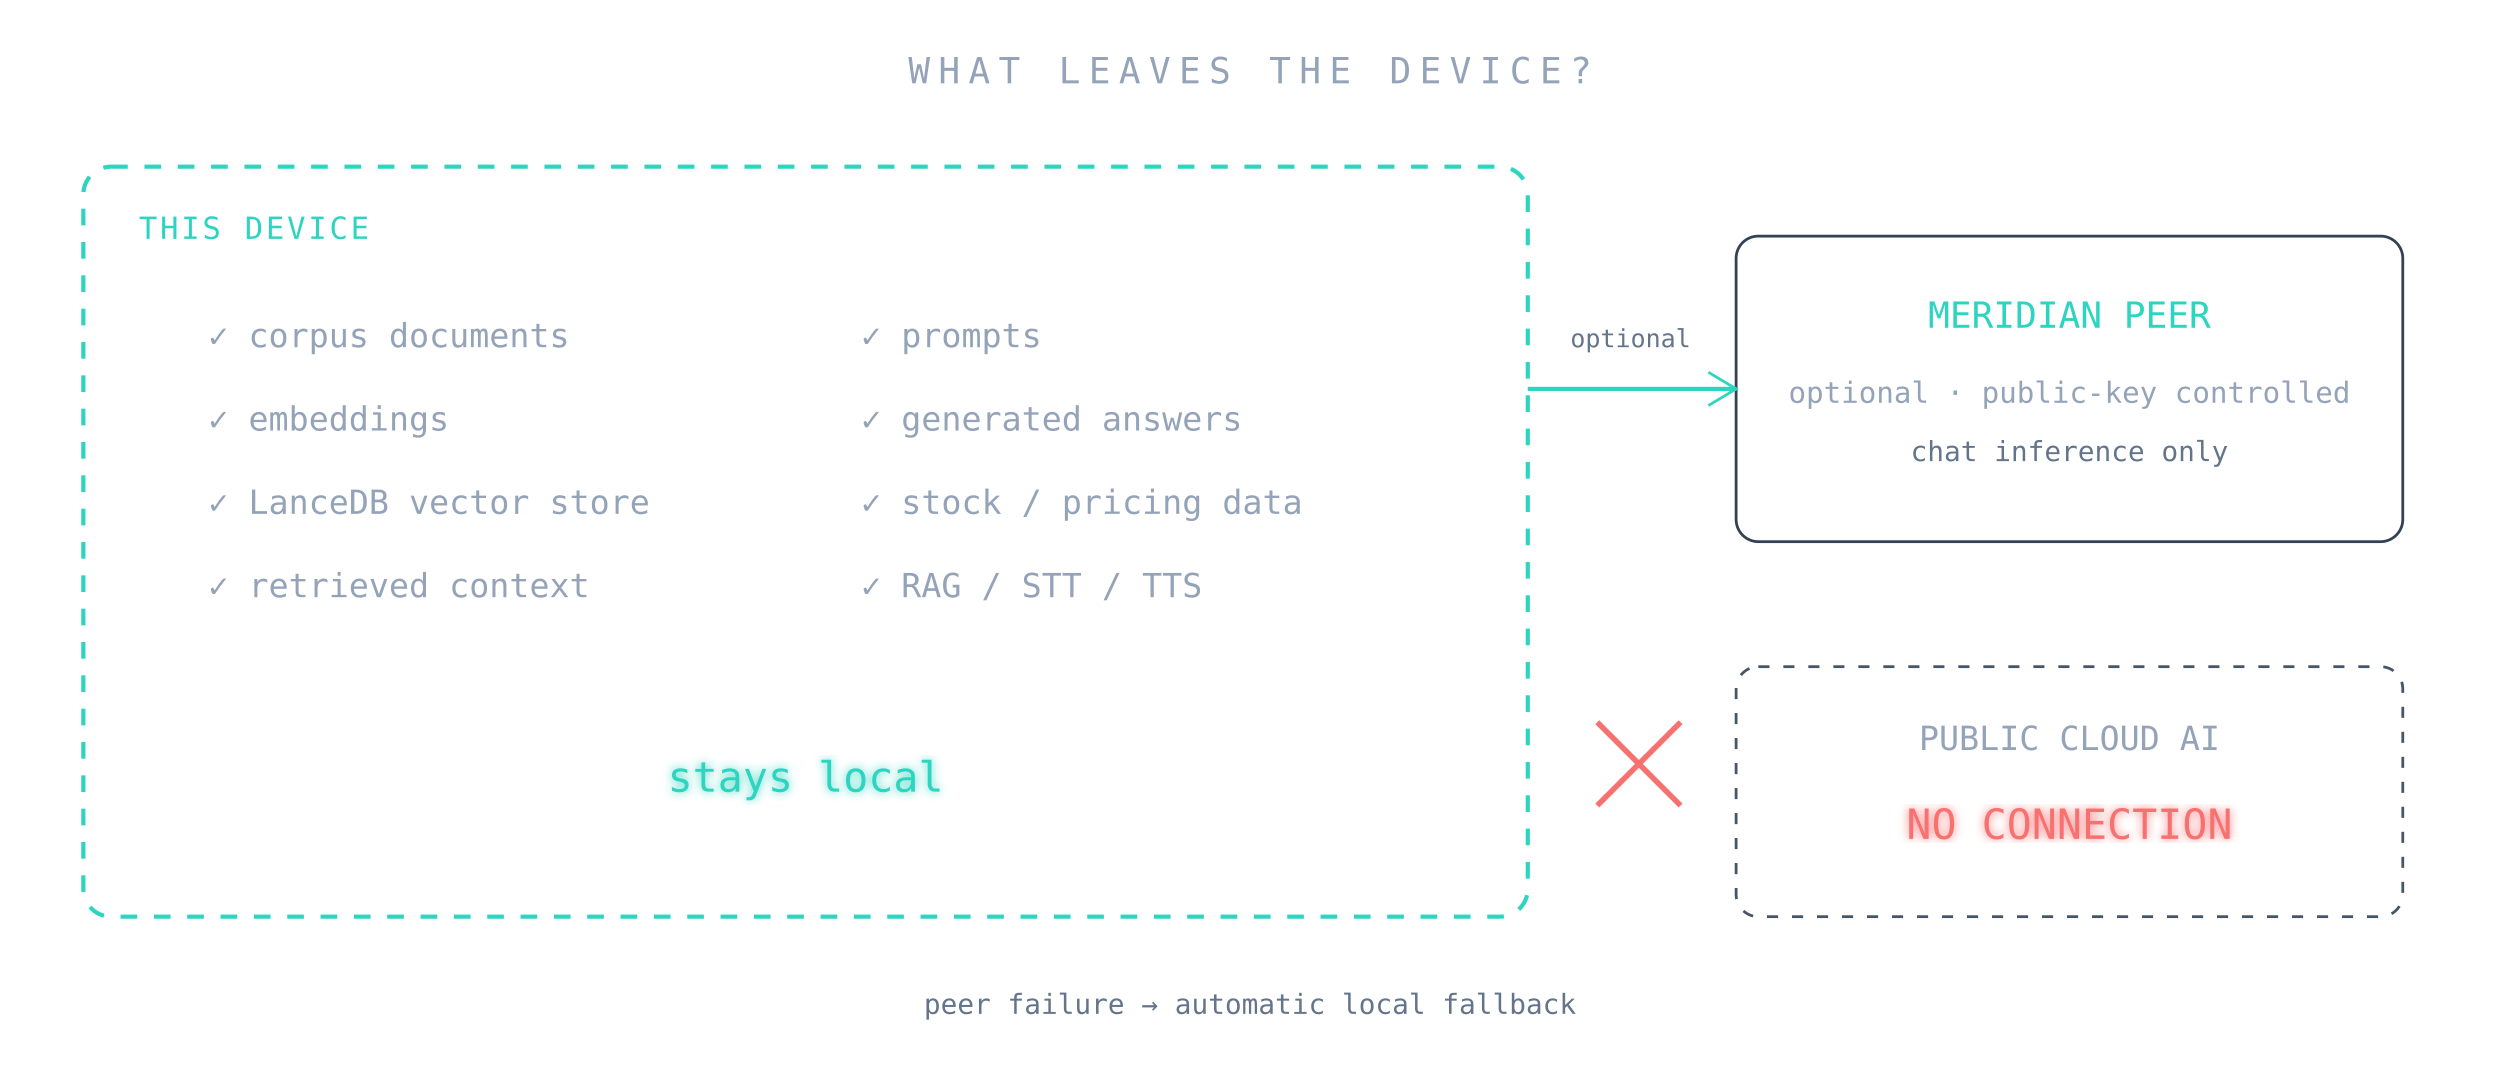
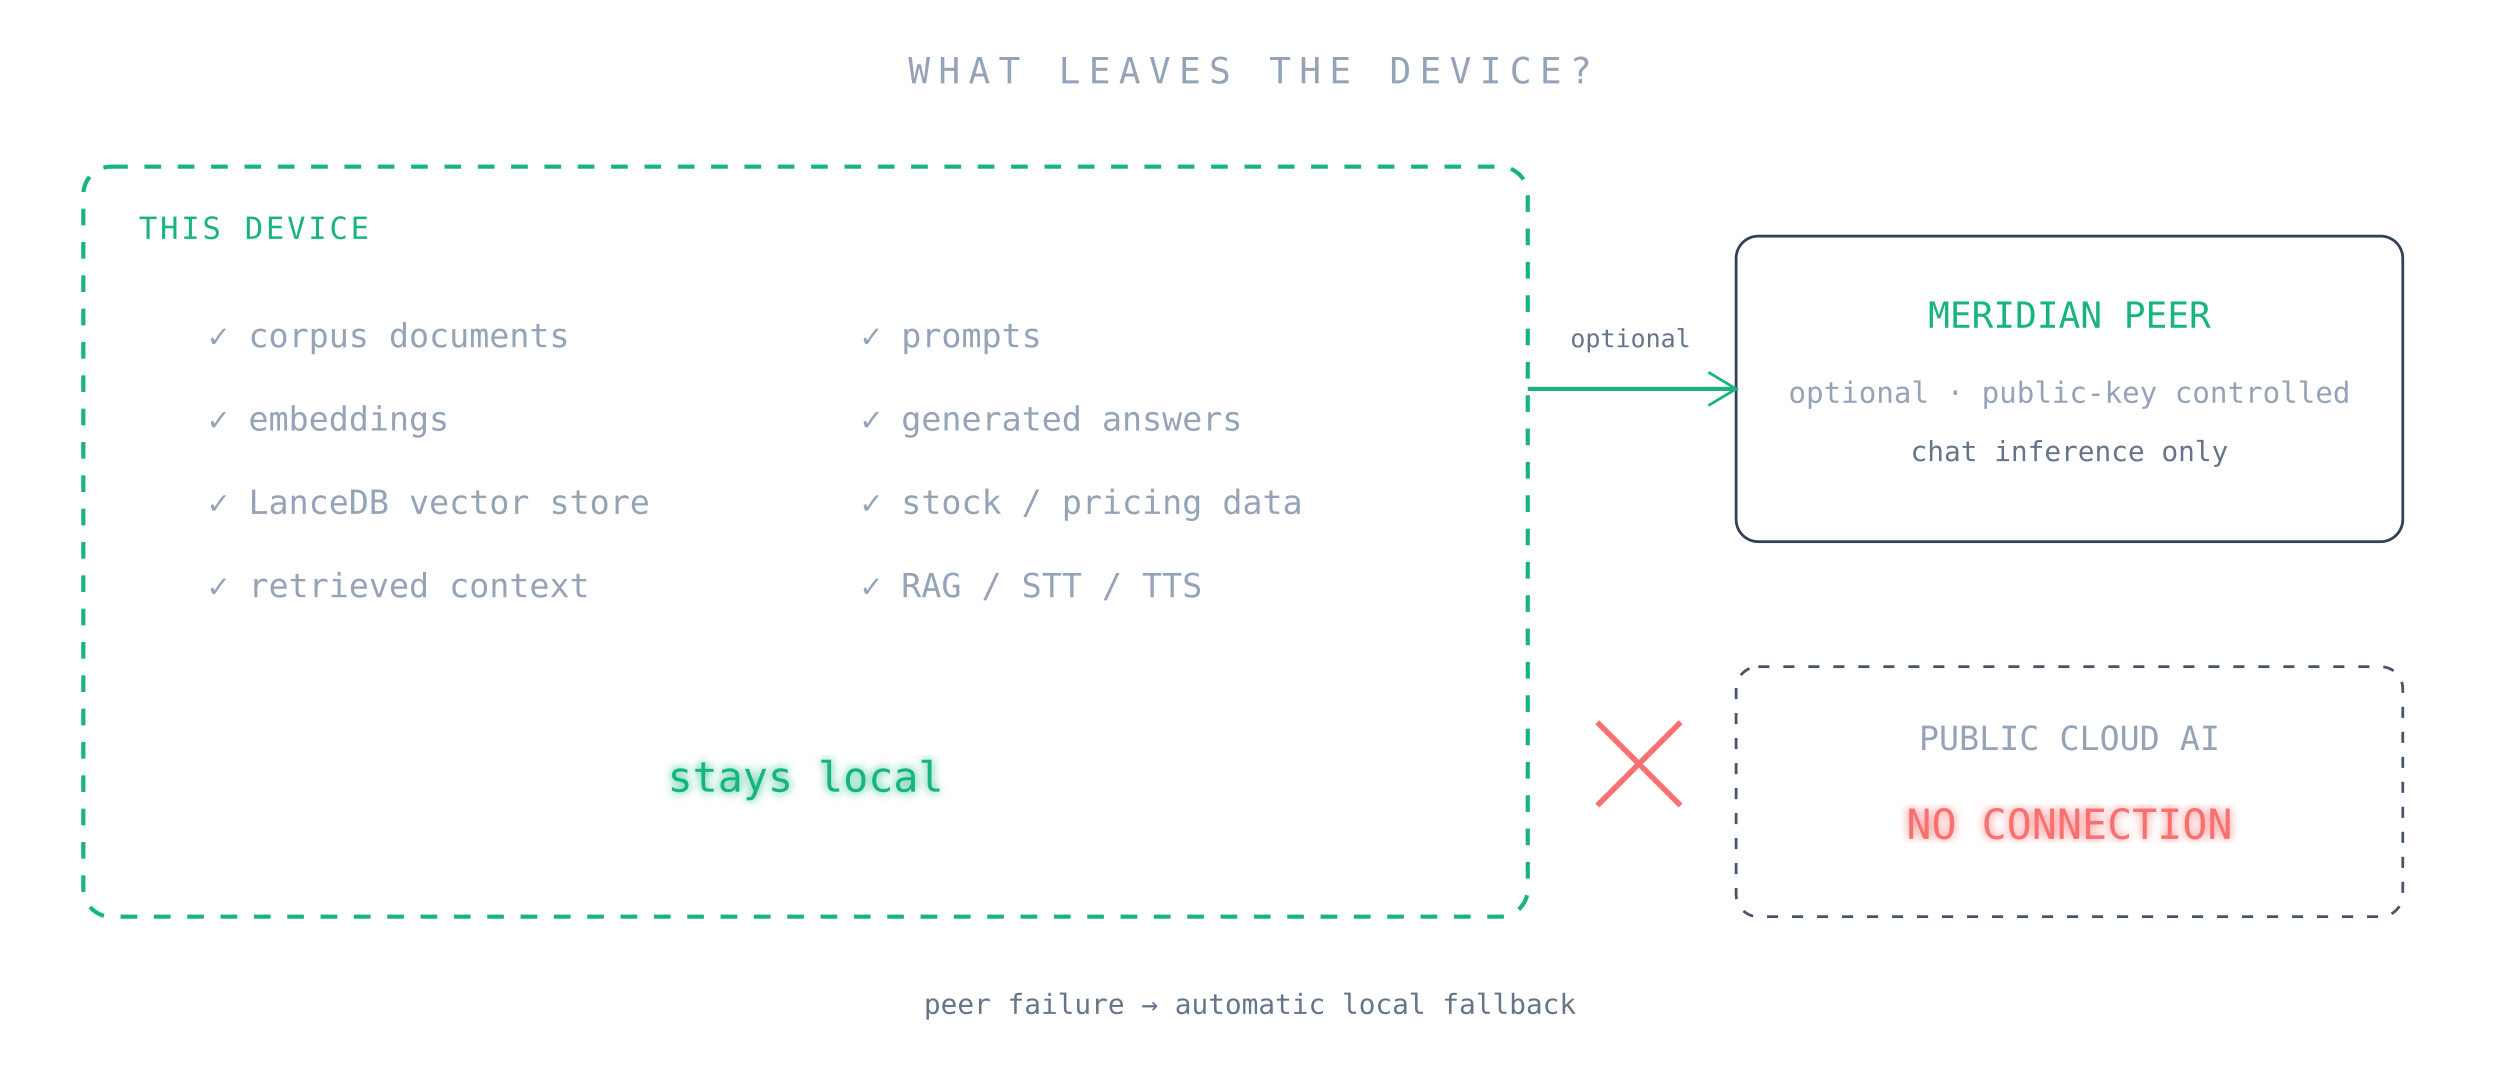
<svg xmlns="http://www.w3.org/2000/svg" viewBox="0 0 900 390" width="900" height="390" role="img" aria-labelledby="security-boundary-title">
  <defs>
    <filter id="glow">
      <feGaussianBlur stdDeviation="1.8" result="blur" />
      <feMerge>
        <feMergeNode in="blur" />
        <feMergeNode in="SourceGraphic" />
      </feMerge>
    </filter>
    <style>
      text {
        font-family: "JetBrains Mono", ui-monospace, SFMono-Regular, Menlo, Consolas, monospace;
      }
    </style>
  </defs>
  <text x="450" y="30" text-anchor="middle" fill="#94a3b8" font-size="13" letter-spacing="3">
    WHAT LEAVES THE DEVICE?
  </text>
-   <rect x="30" y="60" width="520" height="270" rx="10" fill="none" stroke="#2dd4bf" stroke-width="1.5" stroke-dasharray="6 6" />
-   <text x="50" y="86" fill="#2dd4bf" font-size="11" letter-spacing="1">
+   <rect x="30" y="60" width="520" height="270" rx="10" fill="none" stroke="#18b480" stroke-width="1.5" stroke-dasharray="6 6" />
+   <text x="50" y="86" fill="#18b480" font-size="11" letter-spacing="1">
    THIS DEVICE
  </text>
  <text x="75" y="125" fill="#94a3b8" font-size="12">✓ corpus documents</text>
  <text x="75" y="155" fill="#94a3b8" font-size="12">✓ embeddings</text>
  <text x="75" y="185" fill="#94a3b8" font-size="12">✓ LanceDB vector store</text>
  <text x="75" y="215" fill="#94a3b8" font-size="12">✓ retrieved context</text>
  <text x="310" y="125" fill="#94a3b8" font-size="12">✓ prompts</text>
  <text x="310" y="155" fill="#94a3b8" font-size="12">✓ generated answers</text>
  <text x="310" y="185" fill="#94a3b8" font-size="12">✓ stock / pricing data</text>
  <text x="310" y="215" fill="#94a3b8" font-size="12">✓ RAG / STT / TTS</text>
-   <text x="290" y="285" text-anchor="middle" fill="#2dd4bf" font-size="15" filter="url(#glow)">
+   <text x="290" y="285" text-anchor="middle" fill="#18b480" font-size="15" filter="url(#glow)">
    stays local
  </text>
  <rect x="625" y="85" width="240" height="110" rx="8" fill="none" stroke="#334155" />
-   <text x="745" y="118" text-anchor="middle" fill="#2dd4bf" font-size="13">
+   <text x="745" y="118" text-anchor="middle" fill="#18b480" font-size="13">
    MERIDIAN PEER
  </text>
  <text x="745" y="145" text-anchor="middle" fill="#94a3b8" font-size="10.5">
    optional · public-key controlled
  </text>
  <text x="745" y="166" text-anchor="middle" fill="#64748b" font-size="10">
    chat inference only
  </text>
-   <line x1="550" y1="140" x2="625" y2="140" stroke="#2dd4bf" stroke-width="1.5" />
-   <path d="M615 134 L625 140 L615 146" fill="none" stroke="#2dd4bf" />
+   <line x1="550" y1="140" x2="625" y2="140" stroke="#18b480" stroke-width="1.5" />
+   <path d="M615 134 L625 140 L615 146" fill="none" stroke="#18b480" />
  <text x="587" y="125" text-anchor="middle" fill="#64748b" font-size="9">
    optional
  </text>
  <rect x="625" y="240" width="240" height="90" rx="8" fill="none" stroke="#475569" stroke-dasharray="4 5" />
  <text x="745" y="270" text-anchor="middle" fill="#94a3b8" font-size="12">
    PUBLIC CLOUD AI
  </text>
  <text x="745" y="302" text-anchor="middle" fill="#f87171" font-size="15" filter="url(#glow)">
    NO CONNECTION
  </text>
  <line x1="575" y1="260" x2="605" y2="290" stroke="#f87171" stroke-width="2" />
  <line x1="605" y1="260" x2="575" y2="290" stroke="#f87171" stroke-width="2" />
  <text x="450" y="365" text-anchor="middle" fill="#64748b" font-size="10">
    peer failure → automatic local fallback
  </text>
</svg>
